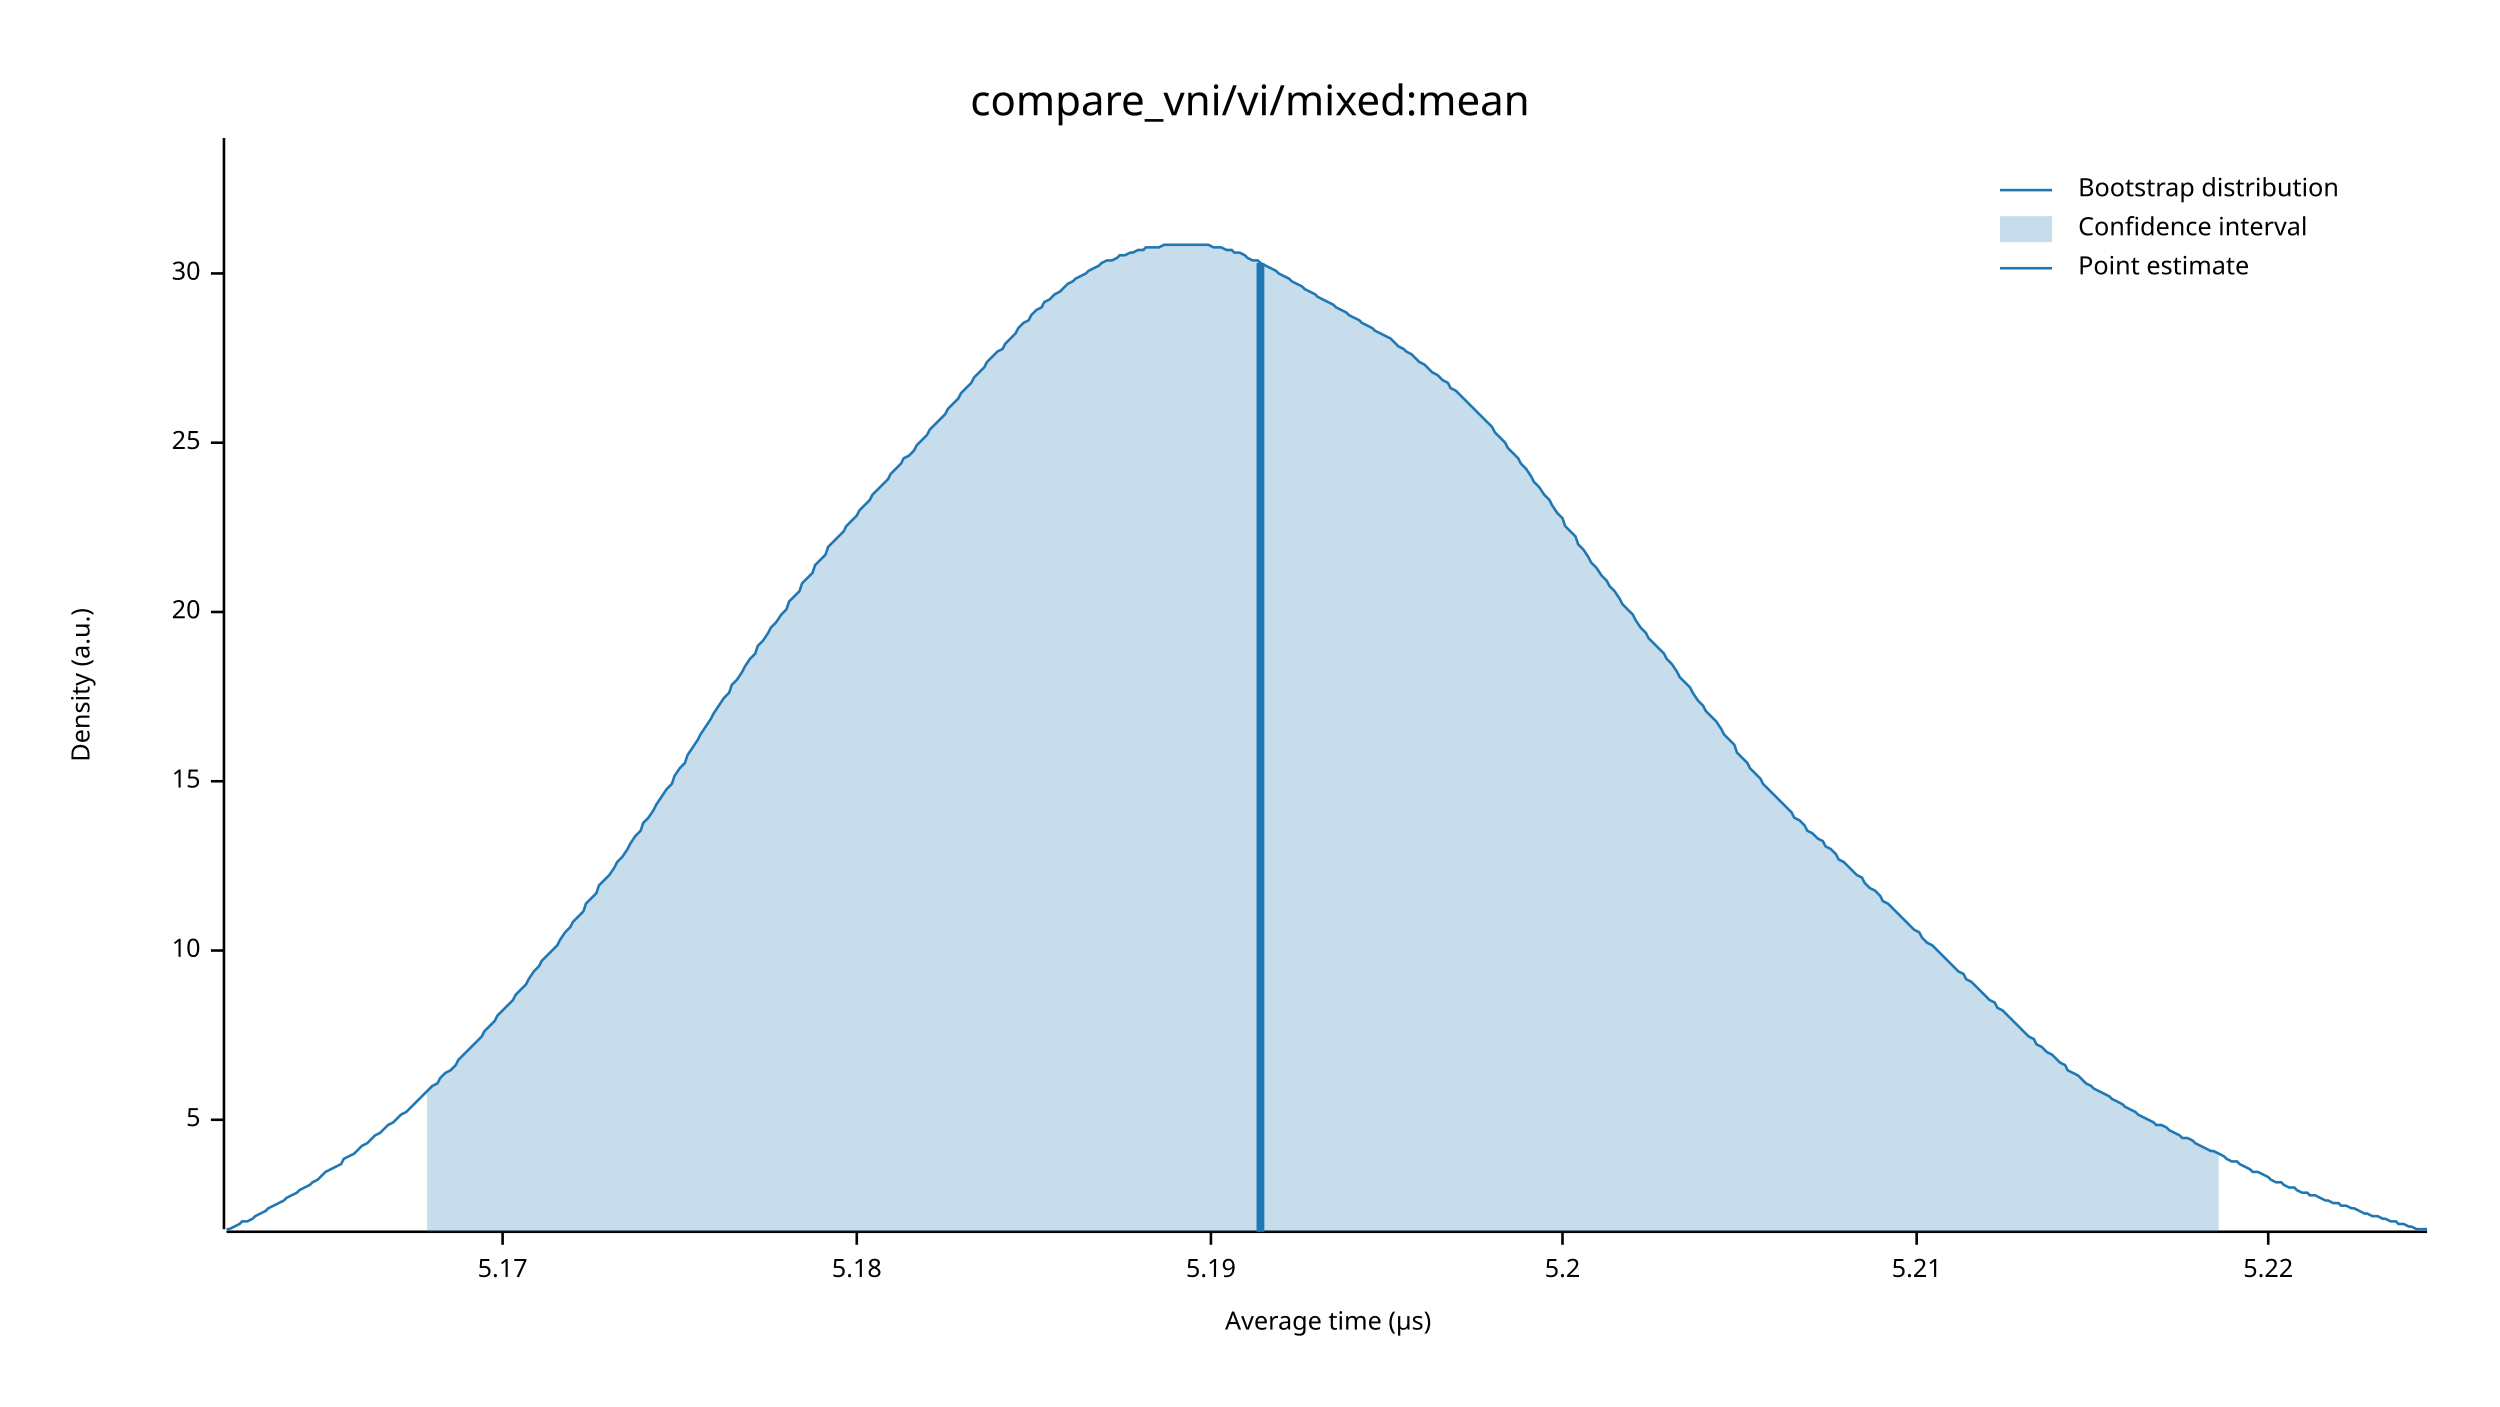
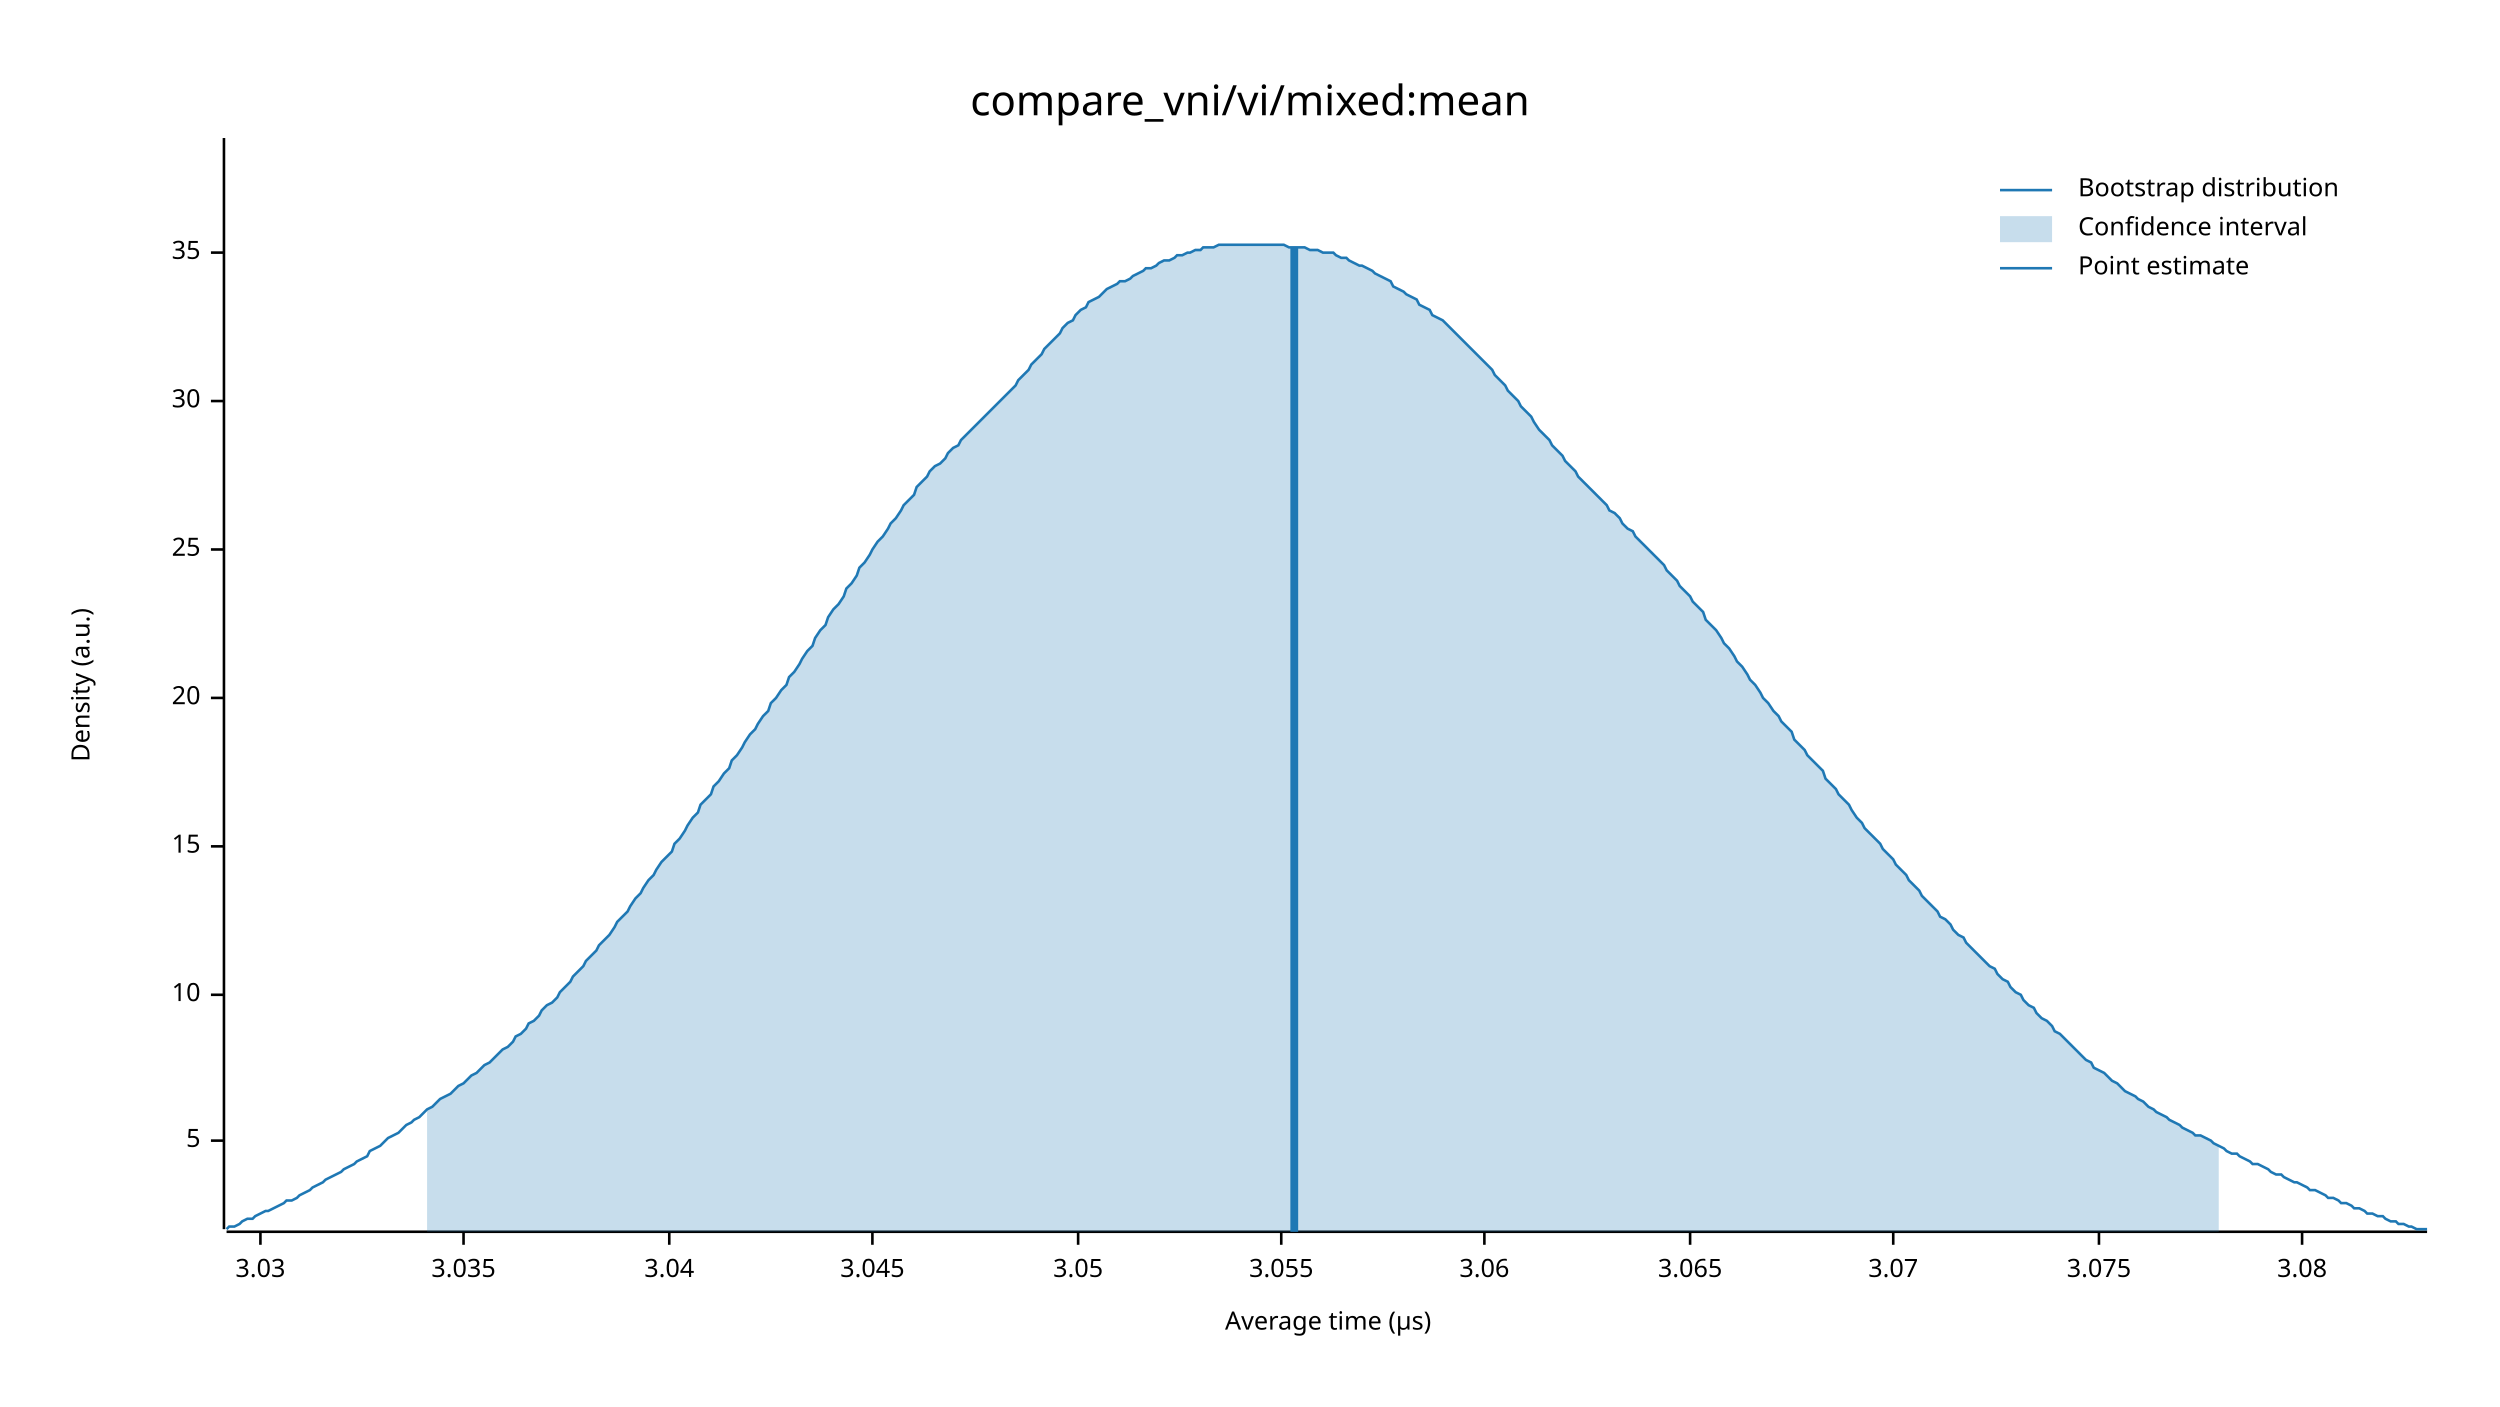
<svg xmlns="http://www.w3.org/2000/svg" width="960" height="540" viewBox="0 0 960 540">
  <text x="480" y="32" dy="0.76em" text-anchor="middle" font-family="sans-serif" font-size="16.129" opacity="1" fill="#000000">
compare_vni/vi/mixed:mean
</text>
  <text x="27" y="263" dy="0.76em" text-anchor="middle" font-family="sans-serif" font-size="9.677" opacity="1" fill="#000000" transform="rotate(270, 27, 263)">
Density (a.u.)
</text>
  <text x="510" y="513" dy="-0.5ex" text-anchor="middle" font-family="sans-serif" font-size="9.677" opacity="1" fill="#000000">
Average time (µs)
</text>
  <polyline fill="none" opacity="1" stroke="#000000" stroke-width="1" points="86,53 86,472 " />
-   <text x="77" y="430" dy="0.5ex" text-anchor="end" font-family="sans-serif" font-size="9.677" opacity="1" fill="#000000">
+   <text x="77" y="438" dy="0.5ex" text-anchor="end" font-family="sans-serif" font-size="9.677" opacity="1" fill="#000000">
5
</text>
-   <polyline fill="none" opacity="1" stroke="#000000" stroke-width="1" points="81,430 86,430 " />
-   <text x="77" y="365" dy="0.5ex" text-anchor="end" font-family="sans-serif" font-size="9.677" opacity="1" fill="#000000">
+   <polyline fill="none" opacity="1" stroke="#000000" stroke-width="1" points="81,438 86,438 " />
+   <text x="77" y="382" dy="0.5ex" text-anchor="end" font-family="sans-serif" font-size="9.677" opacity="1" fill="#000000">
10
</text>
-   <polyline fill="none" opacity="1" stroke="#000000" stroke-width="1" points="81,365 86,365 " />
-   <text x="77" y="300" dy="0.5ex" text-anchor="end" font-family="sans-serif" font-size="9.677" opacity="1" fill="#000000">
+   <polyline fill="none" opacity="1" stroke="#000000" stroke-width="1" points="81,382 86,382 " />
+   <text x="77" y="325" dy="0.5ex" text-anchor="end" font-family="sans-serif" font-size="9.677" opacity="1" fill="#000000">
15
</text>
-   <polyline fill="none" opacity="1" stroke="#000000" stroke-width="1" points="81,300 86,300 " />
-   <text x="77" y="235" dy="0.5ex" text-anchor="end" font-family="sans-serif" font-size="9.677" opacity="1" fill="#000000">
+   <polyline fill="none" opacity="1" stroke="#000000" stroke-width="1" points="81,325 86,325 " />
+   <text x="77" y="268" dy="0.5ex" text-anchor="end" font-family="sans-serif" font-size="9.677" opacity="1" fill="#000000">
20
</text>
-   <polyline fill="none" opacity="1" stroke="#000000" stroke-width="1" points="81,235 86,235 " />
-   <text x="77" y="170" dy="0.5ex" text-anchor="end" font-family="sans-serif" font-size="9.677" opacity="1" fill="#000000">
+   <polyline fill="none" opacity="1" stroke="#000000" stroke-width="1" points="81,268 86,268 " />
+   <text x="77" y="211" dy="0.5ex" text-anchor="end" font-family="sans-serif" font-size="9.677" opacity="1" fill="#000000">
25
</text>
-   <polyline fill="none" opacity="1" stroke="#000000" stroke-width="1" points="81,170 86,170 " />
-   <text x="77" y="105" dy="0.5ex" text-anchor="end" font-family="sans-serif" font-size="9.677" opacity="1" fill="#000000">
+   <polyline fill="none" opacity="1" stroke="#000000" stroke-width="1" points="81,211 86,211 " />
+   <text x="77" y="154" dy="0.5ex" text-anchor="end" font-family="sans-serif" font-size="9.677" opacity="1" fill="#000000">
30
</text>
-   <polyline fill="none" opacity="1" stroke="#000000" stroke-width="1" points="81,105 86,105 " />
+   <polyline fill="none" opacity="1" stroke="#000000" stroke-width="1" points="81,154 86,154 " />
+   <text x="77" y="97" dy="0.5ex" text-anchor="end" font-family="sans-serif" font-size="9.677" opacity="1" fill="#000000">
+ 35
+ </text>
+   <polyline fill="none" opacity="1" stroke="#000000" stroke-width="1" points="81,97 86,97 " />
  <polyline fill="none" opacity="1" stroke="#000000" stroke-width="1" points="87,473 932,473 " />
-   <text x="193" y="483" dy="0.76em" text-anchor="middle" font-family="sans-serif" font-size="9.677" opacity="1" fill="#000000">
- 5.17
+   <text x="100" y="483" dy="0.76em" text-anchor="middle" font-family="sans-serif" font-size="9.677" opacity="1" fill="#000000">
+ 3.03
</text>
-   <polyline fill="none" opacity="1" stroke="#000000" stroke-width="1" points="193,473 193,478 " />
-   <text x="329" y="483" dy="0.76em" text-anchor="middle" font-family="sans-serif" font-size="9.677" opacity="1" fill="#000000">
- 5.18
+   <polyline fill="none" opacity="1" stroke="#000000" stroke-width="1" points="100,473 100,478 " />
+   <text x="178" y="483" dy="0.76em" text-anchor="middle" font-family="sans-serif" font-size="9.677" opacity="1" fill="#000000">
+ 3.035
</text>
-   <polyline fill="none" opacity="1" stroke="#000000" stroke-width="1" points="329,473 329,478 " />
-   <text x="465" y="483" dy="0.76em" text-anchor="middle" font-family="sans-serif" font-size="9.677" opacity="1" fill="#000000">
- 5.19
+   <polyline fill="none" opacity="1" stroke="#000000" stroke-width="1" points="178,473 178,478 " />
+   <text x="257" y="483" dy="0.76em" text-anchor="middle" font-family="sans-serif" font-size="9.677" opacity="1" fill="#000000">
+ 3.04
</text>
-   <polyline fill="none" opacity="1" stroke="#000000" stroke-width="1" points="465,473 465,478 " />
-   <text x="600" y="483" dy="0.76em" text-anchor="middle" font-family="sans-serif" font-size="9.677" opacity="1" fill="#000000">
- 5.2
+   <polyline fill="none" opacity="1" stroke="#000000" stroke-width="1" points="257,473 257,478 " />
+   <text x="335" y="483" dy="0.76em" text-anchor="middle" font-family="sans-serif" font-size="9.677" opacity="1" fill="#000000">
+ 3.045
</text>
-   <polyline fill="none" opacity="1" stroke="#000000" stroke-width="1" points="600,473 600,478 " />
-   <text x="736" y="483" dy="0.76em" text-anchor="middle" font-family="sans-serif" font-size="9.677" opacity="1" fill="#000000">
- 5.21
+   <polyline fill="none" opacity="1" stroke="#000000" stroke-width="1" points="335,473 335,478 " />
+   <text x="414" y="483" dy="0.76em" text-anchor="middle" font-family="sans-serif" font-size="9.677" opacity="1" fill="#000000">
+ 3.05
</text>
-   <polyline fill="none" opacity="1" stroke="#000000" stroke-width="1" points="736,473 736,478 " />
-   <text x="871" y="483" dy="0.76em" text-anchor="middle" font-family="sans-serif" font-size="9.677" opacity="1" fill="#000000">
- 5.22
+   <polyline fill="none" opacity="1" stroke="#000000" stroke-width="1" points="414,473 414,478 " />
+   <text x="492" y="483" dy="0.76em" text-anchor="middle" font-family="sans-serif" font-size="9.677" opacity="1" fill="#000000">
+ 3.055
</text>
-   <polyline fill="none" opacity="1" stroke="#000000" stroke-width="1" points="871,473 871,478 " />
-   <polyline fill="none" opacity="1" stroke="#1F78B4" stroke-width="1" points="87,472 88,472 90,471 92,470 93,469 95,469 97,468 98,467 100,466 102,465 103,464 105,463 107,462 109,461 110,460 112,459 114,458 115,457 117,456 119,455 120,454 122,453 124,451 125,450 127,449 129,448 131,447 132,445 134,444 136,443 137,442 139,440 141,439 142,438 144,436 146,435 147,434 149,432 151,431 153,429 154,428 156,427 158,425 159,424 161,422 163,420 164,419 166,417 168,416 169,414 171,412 173,411 175,409 176,407 178,405 180,403 181,402 183,400 185,398 186,396 188,394 190,392 191,390 193,388 195,386 197,384 198,382 200,380 202,378 203,376 205,373 207,371 208,369 210,367 212,365 214,363 215,361 217,358 219,356 220,354 222,352 224,350 225,347 227,345 229,343 230,340 232,338 234,336 236,333 237,331 239,329 241,326 242,324 244,321 246,319 247,316 249,314 251,311 252,309 254,306 256,303 258,301 259,298 261,295 263,293 264,290 266,287 268,284 269,282 271,279 273,276 274,274 276,271 278,268 280,266 281,263 283,261 285,258 286,256 288,253 290,251 291,248 293,246 295,243 296,241 298,239 300,236 302,234 303,231 305,229 307,227 308,224 310,222 312,220 313,217 315,215 317,213 318,210 320,208 322,206 324,204 325,202 327,200 329,198 330,196 332,194 334,192 335,190 337,188 339,186 341,184 342,182 344,180 346,178 347,176 349,175 351,173 352,171 354,169 356,167 357,165 359,163 361,161 363,159 364,157 366,155 368,153 369,151 371,149 373,147 374,145 376,143 378,141 379,139 381,137 383,135 385,134 386,132 388,130 390,128 391,126 393,124 395,123 396,121 398,119 400,118 401,116 403,115 405,113 407,112 408,111 410,109 412,108 413,107 415,106 417,105 418,104 420,103 422,102 423,101 425,100 427,100 429,99 430,98 432,98 434,97 435,97 437,96 439,96 440,95 442,95 444,95 445,95 447,94 449,94 451,94 452,94 454,94 456,94 457,94 459,94 461,94 462,94 464,94 466,95 468,95 469,95 471,96 473,96 474,97 476,97 478,98 479,99 481,100 483,100 484,101 486,102 488,103 490,104 491,105 493,106 495,107 496,108 498,109 500,110 501,111 503,112 505,113 506,114 508,115 510,116 512,117 513,118 515,119 517,120 518,121 520,122 522,123 523,124 525,125 527,126 528,127 530,128 532,129 534,130 535,131 537,133 539,134 540,135 542,136 544,138 545,139 547,140 549,142 550,143 552,144 554,146 556,147 557,149 559,150 561,152 562,153 564,155 566,157 567,158 569,160 571,162 573,164 574,166 576,168 578,170 579,172 581,174 583,176 584,178 586,180 588,183 589,185 591,187 593,190 595,192 596,194 598,197 600,199 601,202 603,204 605,206 606,209 608,211 610,214 611,216 613,218 615,221 617,223 618,225 620,227 622,230 623,232 625,234 627,236 628,238 630,241 632,243 633,245 635,247 637,249 639,251 640,253 642,255 644,258 645,260 647,262 649,264 650,266 652,269 654,271 655,273 657,275 659,277 661,280 662,282 664,284 666,286 667,289 669,291 671,293 672,295 674,297 676,299 677,301 679,303 681,305 683,307 684,308 686,310 688,312 689,314 691,315 693,317 694,319 696,320 698,322 700,323 701,325 703,326 705,328 706,330 708,331 710,333 711,334 713,336 715,337 716,339 718,341 720,342 722,344 723,346 725,347 727,349 728,350 730,352 732,354 733,355 735,357 737,358 738,360 740,362 742,363 744,365 745,366 747,368 749,370 750,371 752,373 754,374 755,376 757,377 759,379 760,380 762,382 764,384 766,385 767,387 769,388 771,390 772,391 774,393 776,395 777,396 779,398 781,399 782,401 784,402 786,404 788,405 789,406 791,408 793,409 794,411 796,412 798,413 799,414 801,416 803,417 804,418 806,419 808,420 810,421 811,422 813,423 815,424 816,425 818,426 820,427 821,428 823,429 825,430 827,431 828,432 830,432 832,433 833,434 835,435 837,436 838,437 840,437 842,438 843,439 845,440 847,441 849,442 850,442 852,443 854,444 855,445 857,446 859,446 860,447 862,448 864,449 865,450 867,450 869,451 871,452 872,453 874,454 876,454 877,455 879,456 881,456 882,457 884,458 886,458 887,459 889,459 891,460 893,461 894,461 896,462 898,462 899,463 901,463 903,464 904,464 906,465 908,466 909,466 911,467 913,467 915,468 916,468 918,469 920,469 921,470 923,470 925,471 926,471 928,472 930,472 932,472 " />
-   <polygon opacity="0.25" fill="#1F78B4" points="164,419 166,417 168,416 169,414 171,412 173,411 175,409 176,407 178,405 180,403 181,402 183,400 185,398 186,396 188,394 190,392 191,390 193,388 195,386 197,384 198,382 200,380 202,378 203,376 205,373 207,371 208,369 210,367 212,365 214,363 215,361 217,358 219,356 220,354 222,352 224,350 225,347 227,345 229,343 230,340 232,338 234,336 236,333 237,331 239,329 241,326 242,324 244,321 246,319 247,316 249,314 251,311 252,309 254,306 256,303 258,301 259,298 261,295 263,293 264,290 266,287 268,284 269,282 271,279 273,276 274,274 276,271 278,268 280,266 281,263 283,261 285,258 286,256 288,253 290,251 291,248 293,246 295,243 296,241 298,239 300,236 302,234 303,231 305,229 307,227 308,224 310,222 312,220 313,217 315,215 317,213 318,210 320,208 322,206 324,204 325,202 327,200 329,198 330,196 332,194 334,192 335,190 337,188 339,186 341,184 342,182 344,180 346,178 347,176 349,175 351,173 352,171 354,169 356,167 357,165 359,163 361,161 363,159 364,157 366,155 368,153 369,151 371,149 373,147 374,145 376,143 378,141 379,139 381,137 383,135 385,134 386,132 388,130 390,128 391,126 393,124 395,123 396,121 398,119 400,118 401,116 403,115 405,113 407,112 408,111 410,109 412,108 413,107 415,106 417,105 418,104 420,103 422,102 423,101 425,100 427,100 429,99 430,98 432,98 434,97 435,97 437,96 439,96 440,95 442,95 444,95 445,95 447,94 449,94 451,94 452,94 454,94 456,94 457,94 459,94 461,94 462,94 464,94 466,95 468,95 469,95 471,96 473,96 474,97 476,97 478,98 479,99 481,100 483,100 484,101 486,102 488,103 490,104 491,105 493,106 495,107 496,108 498,109 500,110 501,111 503,112 505,113 506,114 508,115 510,116 512,117 513,118 515,119 517,120 518,121 520,122 522,123 523,124 525,125 527,126 528,127 530,128 532,129 534,130 535,131 537,133 539,134 540,135 542,136 544,138 545,139 547,140 549,142 550,143 552,144 554,146 556,147 557,149 559,150 561,152 562,153 564,155 566,157 567,158 569,160 571,162 573,164 574,166 576,168 578,170 579,172 581,174 583,176 584,178 586,180 588,183 589,185 591,187 593,190 595,192 596,194 598,197 600,199 601,202 603,204 605,206 606,209 608,211 610,214 611,216 613,218 615,221 617,223 618,225 620,227 622,230 623,232 625,234 627,236 628,238 630,241 632,243 633,245 635,247 637,249 639,251 640,253 642,255 644,258 645,260 647,262 649,264 650,266 652,269 654,271 655,273 657,275 659,277 661,280 662,282 664,284 666,286 667,289 669,291 671,293 672,295 674,297 676,299 677,301 679,303 681,305 683,307 684,308 686,310 688,312 689,314 691,315 693,317 694,319 696,320 698,322 700,323 701,325 703,326 705,328 706,330 708,331 710,333 711,334 713,336 715,337 716,339 718,341 720,342 722,344 723,346 725,347 727,349 728,350 730,352 732,354 733,355 735,357 737,358 738,360 740,362 742,363 744,365 745,366 747,368 749,370 750,371 752,373 754,374 755,376 757,377 759,379 760,380 762,382 764,384 766,385 767,387 769,388 771,390 772,391 774,393 776,395 777,396 779,398 781,399 782,401 784,402 786,404 788,405 789,406 791,408 793,409 794,411 796,412 798,413 799,414 801,416 803,417 804,418 806,419 808,420 810,421 811,422 813,423 815,424 816,425 818,426 820,427 821,428 823,429 825,430 827,431 828,432 830,432 832,433 833,434 835,435 837,436 838,437 840,437 842,438 843,439 845,440 847,441 849,442 850,442 852,443 852,473 164,473 " />
-   <polyline fill="none" opacity="1" stroke="#1F78B4" stroke-width="3" points="484,473 484,101 " />
+   <polyline fill="none" opacity="1" stroke="#000000" stroke-width="1" points="492,473 492,478 " />
+   <text x="570" y="483" dy="0.76em" text-anchor="middle" font-family="sans-serif" font-size="9.677" opacity="1" fill="#000000">
+ 3.06
+ </text>
+   <polyline fill="none" opacity="1" stroke="#000000" stroke-width="1" points="570,473 570,478 " />
+   <text x="649" y="483" dy="0.76em" text-anchor="middle" font-family="sans-serif" font-size="9.677" opacity="1" fill="#000000">
+ 3.065
+ </text>
+   <polyline fill="none" opacity="1" stroke="#000000" stroke-width="1" points="649,473 649,478 " />
+   <text x="727" y="483" dy="0.76em" text-anchor="middle" font-family="sans-serif" font-size="9.677" opacity="1" fill="#000000">
+ 3.07
+ </text>
+   <polyline fill="none" opacity="1" stroke="#000000" stroke-width="1" points="727,473 727,478 " />
+   <text x="806" y="483" dy="0.76em" text-anchor="middle" font-family="sans-serif" font-size="9.677" opacity="1" fill="#000000">
+ 3.075
+ </text>
+   <polyline fill="none" opacity="1" stroke="#000000" stroke-width="1" points="806,473 806,478 " />
+   <text x="884" y="483" dy="0.76em" text-anchor="middle" font-family="sans-serif" font-size="9.677" opacity="1" fill="#000000">
+ 3.08
+ </text>
+   <polyline fill="none" opacity="1" stroke="#000000" stroke-width="1" points="884,473 884,478 " />
+   <polyline fill="none" opacity="1" stroke="#1F78B4" stroke-width="1" points="87,472 88,471 90,471 92,470 93,469 95,468 97,468 98,467 100,466 102,465 103,465 105,464 107,463 109,462 110,461 112,461 114,460 115,459 117,458 119,457 120,456 122,455 124,454 125,453 127,452 129,451 131,450 132,449 134,448 136,447 137,446 139,445 141,444 142,442 144,441 146,440 147,439 149,437 151,436 153,435 154,434 156,432 158,431 159,430 161,429 163,427 164,426 166,425 168,423 169,422 171,421 173,420 175,418 176,417 178,416 180,414 181,413 183,412 185,410 186,409 188,408 190,406 191,405 193,403 195,402 197,400 198,398 200,397 202,395 203,393 205,392 207,390 208,388 210,386 212,385 214,383 215,381 217,379 219,377 220,375 222,373 224,371 225,369 227,367 229,365 230,363 232,361 234,359 236,356 237,354 239,352 241,350 242,348 244,345 246,343 247,341 249,338 251,336 252,334 254,331 256,329 258,327 259,324 261,322 263,319 264,317 266,314 268,312 269,309 271,307 273,305 274,302 276,300 278,297 280,295 281,292 283,290 285,287 286,285 288,282 290,280 291,278 293,275 295,273 296,270 298,268 300,265 302,263 303,260 305,258 307,255 308,253 310,250 312,248 313,245 315,242 317,240 318,237 320,234 322,232 324,229 325,226 327,224 329,221 330,218 332,216 334,213 335,211 337,208 339,206 341,203 342,201 344,199 346,196 347,194 349,192 351,190 352,187 354,185 356,183 357,181 359,179 361,178 363,176 364,174 366,172 368,171 369,169 371,167 373,165 374,164 376,162 378,160 379,159 381,157 383,155 385,153 386,152 388,150 390,148 391,146 393,144 395,142 396,140 398,138 400,136 401,134 403,132 405,130 407,128 408,126 410,124 412,123 413,121 415,119 417,118 418,116 420,115 422,114 423,113 425,111 427,110 429,109 430,108 432,108 434,107 435,106 437,105 439,104 440,103 442,103 444,102 445,101 447,100 449,100 451,99 452,98 454,98 456,97 457,97 459,96 461,96 462,95 464,95 466,95 468,94 469,94 471,94 473,94 474,94 476,94 478,94 479,94 481,94 483,94 484,94 486,94 488,94 490,94 491,94 493,94 495,95 496,95 498,95 500,95 501,95 503,96 505,96 506,96 508,97 510,97 512,97 513,98 515,99 517,99 518,100 520,101 522,102 523,102 525,103 527,104 528,105 530,106 532,107 534,108 535,110 537,111 539,112 540,113 542,114 544,115 545,117 547,118 549,119 550,121 552,122 554,123 556,125 557,126 559,128 561,130 562,131 564,133 566,135 567,136 569,138 571,140 573,142 574,144 576,146 578,148 579,150 581,152 583,154 584,156 586,158 588,160 589,162 591,165 593,167 595,169 596,171 598,173 600,175 601,177 603,179 605,181 606,183 608,185 610,187 611,188 613,190 615,192 617,194 618,196 620,197 622,199 623,201 625,203 627,204 628,206 630,208 632,210 633,211 635,213 637,215 639,217 640,219 642,221 644,223 645,225 647,227 649,229 650,231 652,233 654,235 655,238 657,240 659,242 661,245 662,247 664,249 666,252 667,254 669,256 671,259 672,261 674,263 676,266 677,268 679,270 681,273 683,275 684,277 686,279 688,281 689,284 691,286 693,288 694,290 696,292 698,294 700,296 701,299 703,301 705,303 706,305 708,307 710,309 711,311 713,314 715,316 716,318 718,320 720,322 722,324 723,326 725,328 727,330 728,332 730,334 732,336 733,338 735,340 737,342 738,344 740,346 742,348 744,350 745,352 747,353 749,355 750,357 752,359 754,360 755,362 757,364 759,366 760,367 762,369 764,371 766,372 767,374 769,376 771,377 772,379 774,381 776,382 777,384 779,386 781,387 782,389 784,391 786,392 788,394 789,396 791,397 793,399 794,400 796,402 798,404 799,405 801,407 803,408 804,410 806,411 808,412 810,414 811,415 813,416 815,418 816,419 818,420 820,421 821,422 823,423 825,425 827,426 828,427 830,428 832,429 833,430 835,431 837,432 838,433 840,434 842,435 843,436 845,436 847,437 849,438 850,439 852,440 854,441 855,442 857,443 859,443 860,444 862,445 864,446 865,447 867,447 869,448 871,449 872,450 874,451 876,451 877,452 879,453 881,454 882,454 884,455 886,456 887,457 889,457 891,458 893,459 894,460 896,460 898,461 899,462 901,462 903,463 904,464 906,464 908,465 909,466 911,466 913,467 915,467 916,468 918,469 920,469 921,470 923,470 925,471 926,471 928,472 930,472 932,472 " />
+   <polygon opacity="0.25" fill="#1F78B4" points="164,426 166,425 168,423 169,422 171,421 173,420 175,418 176,417 178,416 180,414 181,413 183,412 185,410 186,409 188,408 190,406 191,405 193,403 195,402 197,400 198,398 200,397 202,395 203,393 205,392 207,390 208,388 210,386 212,385 214,383 215,381 217,379 219,377 220,375 222,373 224,371 225,369 227,367 229,365 230,363 232,361 234,359 236,356 237,354 239,352 241,350 242,348 244,345 246,343 247,341 249,338 251,336 252,334 254,331 256,329 258,327 259,324 261,322 263,319 264,317 266,314 268,312 269,309 271,307 273,305 274,302 276,300 278,297 280,295 281,292 283,290 285,287 286,285 288,282 290,280 291,278 293,275 295,273 296,270 298,268 300,265 302,263 303,260 305,258 307,255 308,253 310,250 312,248 313,245 315,242 317,240 318,237 320,234 322,232 324,229 325,226 327,224 329,221 330,218 332,216 334,213 335,211 337,208 339,206 341,203 342,201 344,199 346,196 347,194 349,192 351,190 352,187 354,185 356,183 357,181 359,179 361,178 363,176 364,174 366,172 368,171 369,169 371,167 373,165 374,164 376,162 378,160 379,159 381,157 383,155 385,153 386,152 388,150 390,148 391,146 393,144 395,142 396,140 398,138 400,136 401,134 403,132 405,130 407,128 408,126 410,124 412,123 413,121 415,119 417,118 418,116 420,115 422,114 423,113 425,111 427,110 429,109 430,108 432,108 434,107 435,106 437,105 439,104 440,103 442,103 444,102 445,101 447,100 449,100 451,99 452,98 454,98 456,97 457,97 459,96 461,96 462,95 464,95 466,95 468,94 469,94 471,94 473,94 474,94 476,94 478,94 479,94 481,94 483,94 484,94 486,94 488,94 490,94 491,94 493,94 495,95 496,95 498,95 500,95 501,95 503,96 505,96 506,96 508,97 510,97 512,97 513,98 515,99 517,99 518,100 520,101 522,102 523,102 525,103 527,104 528,105 530,106 532,107 534,108 535,110 537,111 539,112 540,113 542,114 544,115 545,117 547,118 549,119 550,121 552,122 554,123 556,125 557,126 559,128 561,130 562,131 564,133 566,135 567,136 569,138 571,140 573,142 574,144 576,146 578,148 579,150 581,152 583,154 584,156 586,158 588,160 589,162 591,165 593,167 595,169 596,171 598,173 600,175 601,177 603,179 605,181 606,183 608,185 610,187 611,188 613,190 615,192 617,194 618,196 620,197 622,199 623,201 625,203 627,204 628,206 630,208 632,210 633,211 635,213 637,215 639,217 640,219 642,221 644,223 645,225 647,227 649,229 650,231 652,233 654,235 655,238 657,240 659,242 661,245 662,247 664,249 666,252 667,254 669,256 671,259 672,261 674,263 676,266 677,268 679,270 681,273 683,275 684,277 686,279 688,281 689,284 691,286 693,288 694,290 696,292 698,294 700,296 701,299 703,301 705,303 706,305 708,307 710,309 711,311 713,314 715,316 716,318 718,320 720,322 722,324 723,326 725,328 727,330 728,332 730,334 732,336 733,338 735,340 737,342 738,344 740,346 742,348 744,350 745,352 747,353 749,355 750,357 752,359 754,360 755,362 757,364 759,366 760,367 762,369 764,371 766,372 767,374 769,376 771,377 772,379 774,381 776,382 777,384 779,386 781,387 782,389 784,391 786,392 788,394 789,396 791,397 793,399 794,400 796,402 798,404 799,405 801,407 803,408 804,410 806,411 808,412 810,414 811,415 813,416 815,418 816,419 818,420 820,421 821,422 823,423 825,425 827,426 828,427 830,428 832,429 833,430 835,431 837,432 838,433 840,434 842,435 843,436 845,436 847,437 849,438 850,439 852,440 852,473 164,473 " />
+   <polyline fill="none" opacity="1" stroke="#1F78B4" stroke-width="3" points="497,473 497,95 " />
  <text x="798" y="68" dy="0.76em" text-anchor="start" font-family="sans-serif" font-size="9.677" opacity="1" fill="#000000">
Bootstrap distribution
</text>
  <text x="798" y="83" dy="0.76em" text-anchor="start" font-family="sans-serif" font-size="9.677" opacity="1" fill="#000000">
Confidence interval
</text>
  <text x="798" y="98" dy="0.76em" text-anchor="start" font-family="sans-serif" font-size="9.677" opacity="1" fill="#000000">
Point estimate
</text>
  <polyline fill="none" opacity="1" stroke="#1F78B4" stroke-width="1" points="768,73 788,73 " />
  <rect x="768" y="83" width="20" height="10" opacity="0.25" fill="#1F78B4" stroke="none" />
  <polyline fill="none" opacity="1" stroke="#1F78B4" stroke-width="1" points="768,103 788,103 " />
</svg>
